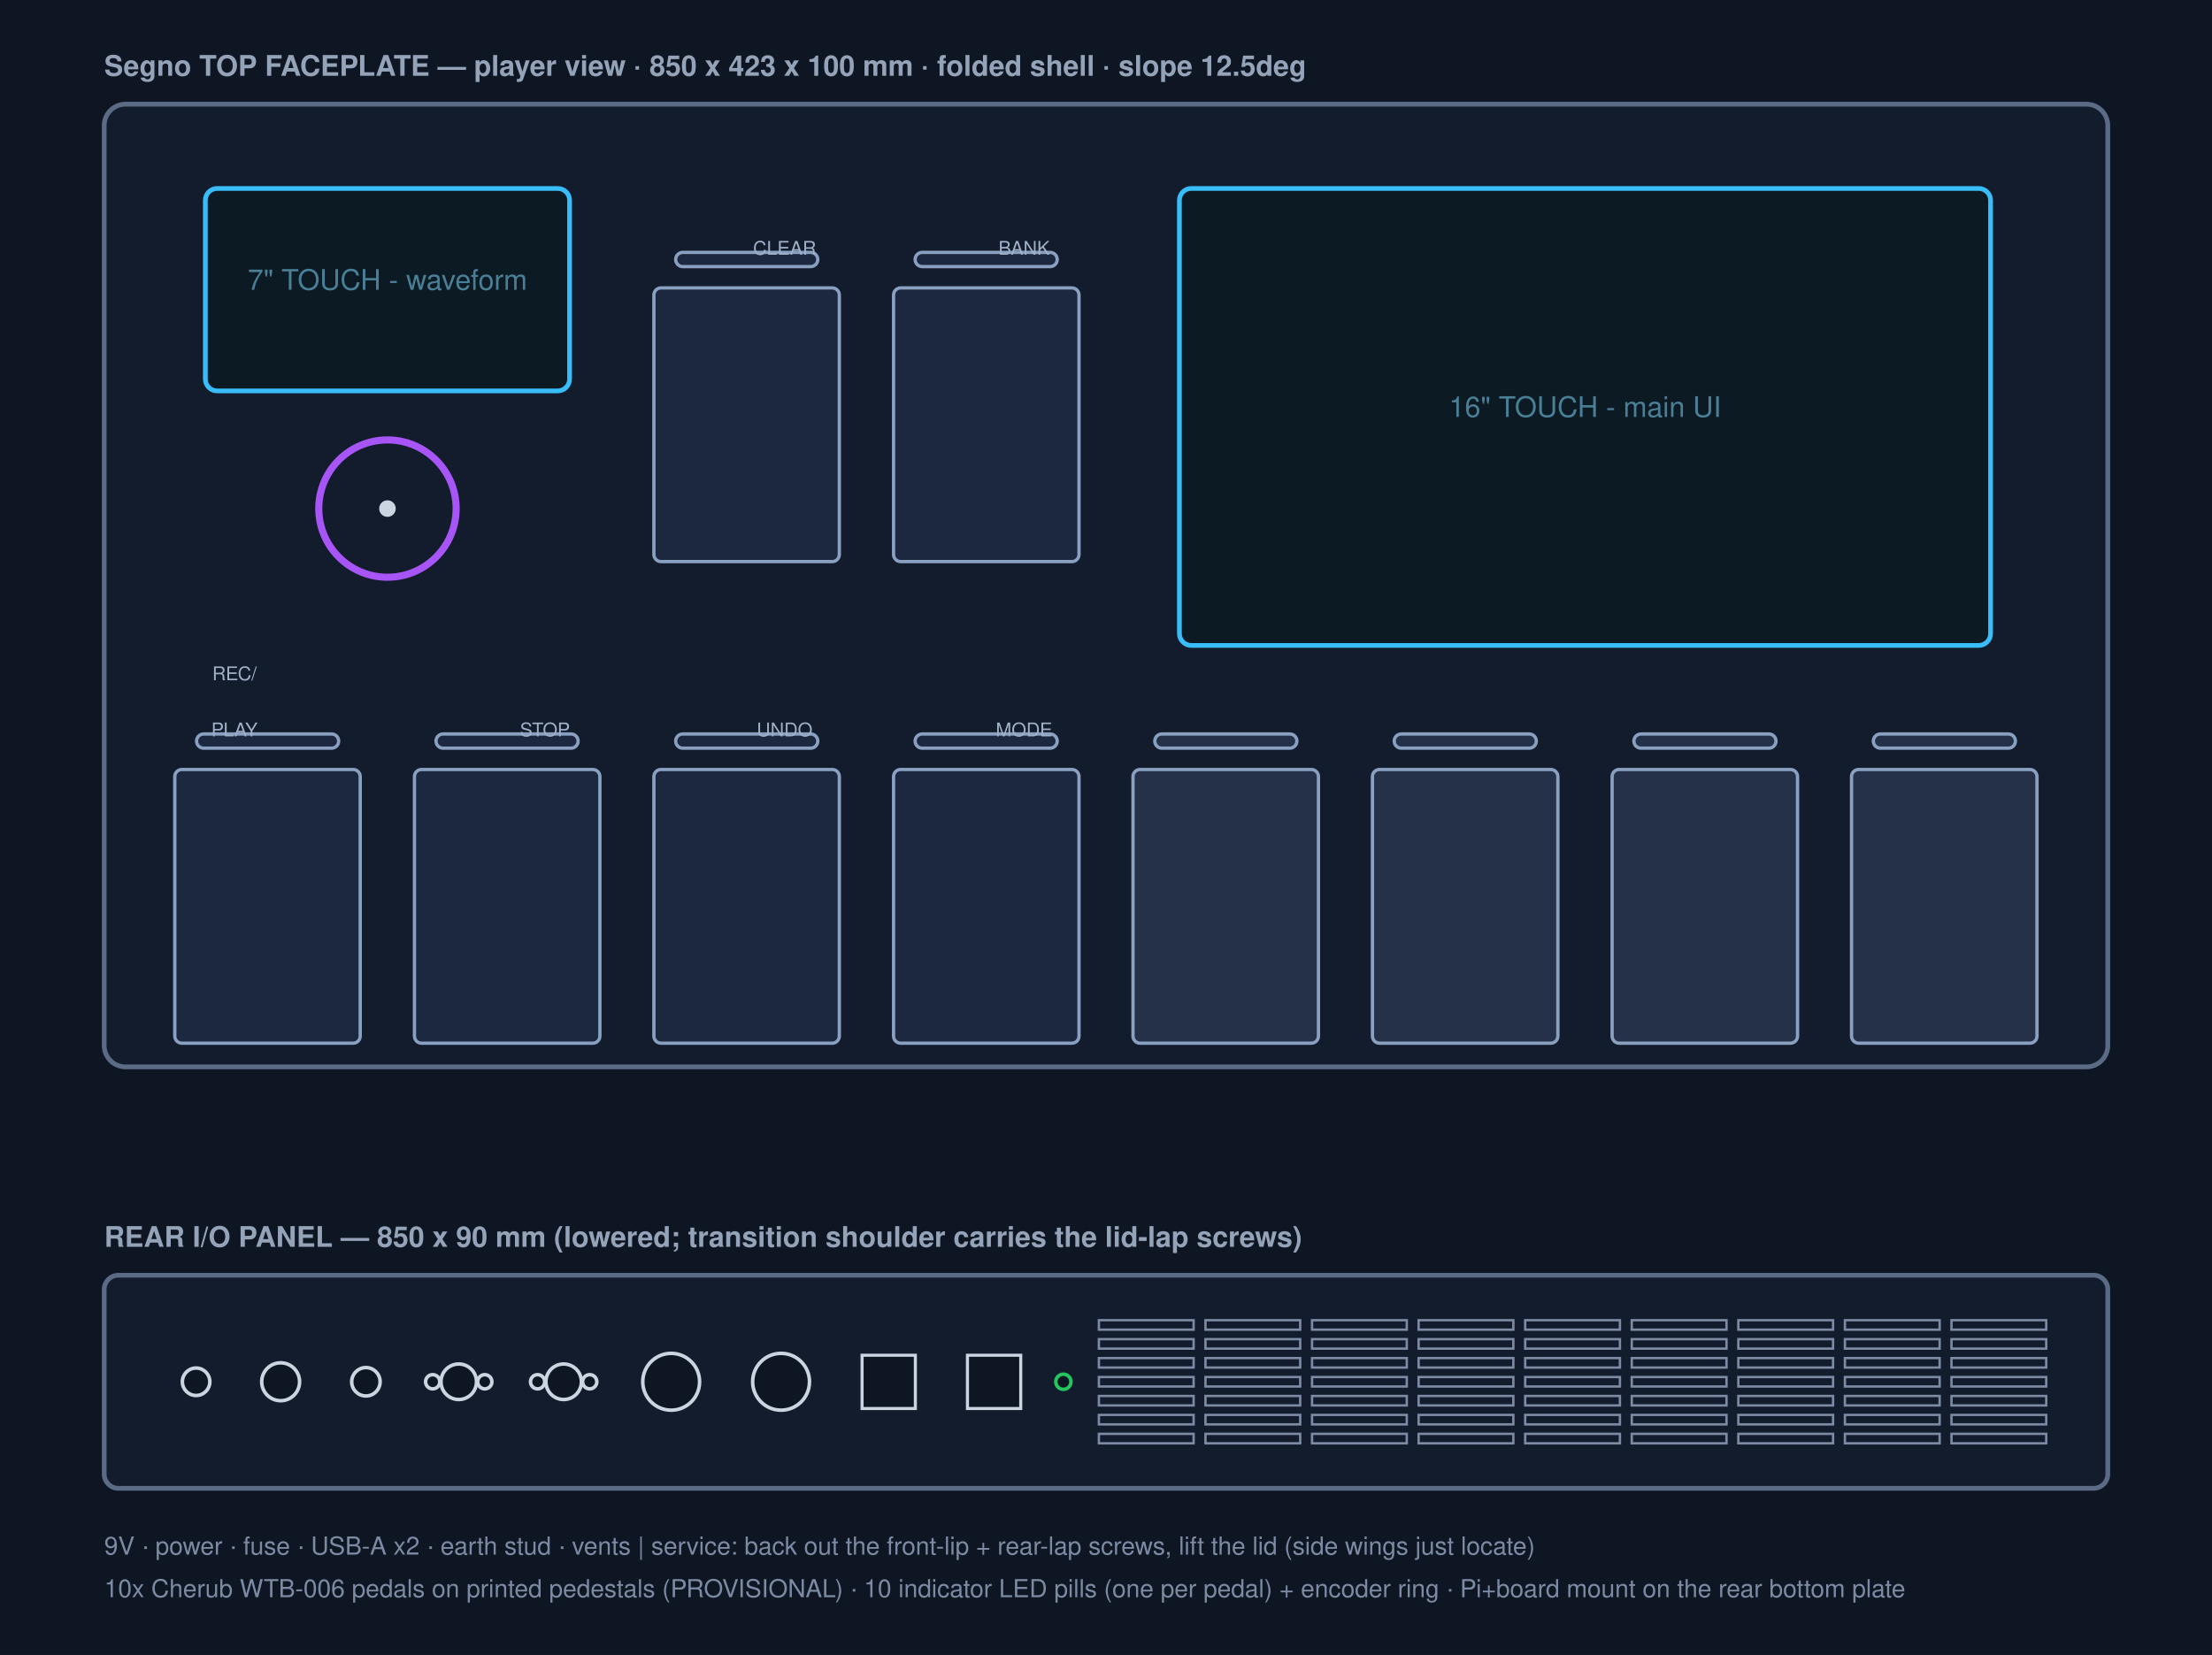
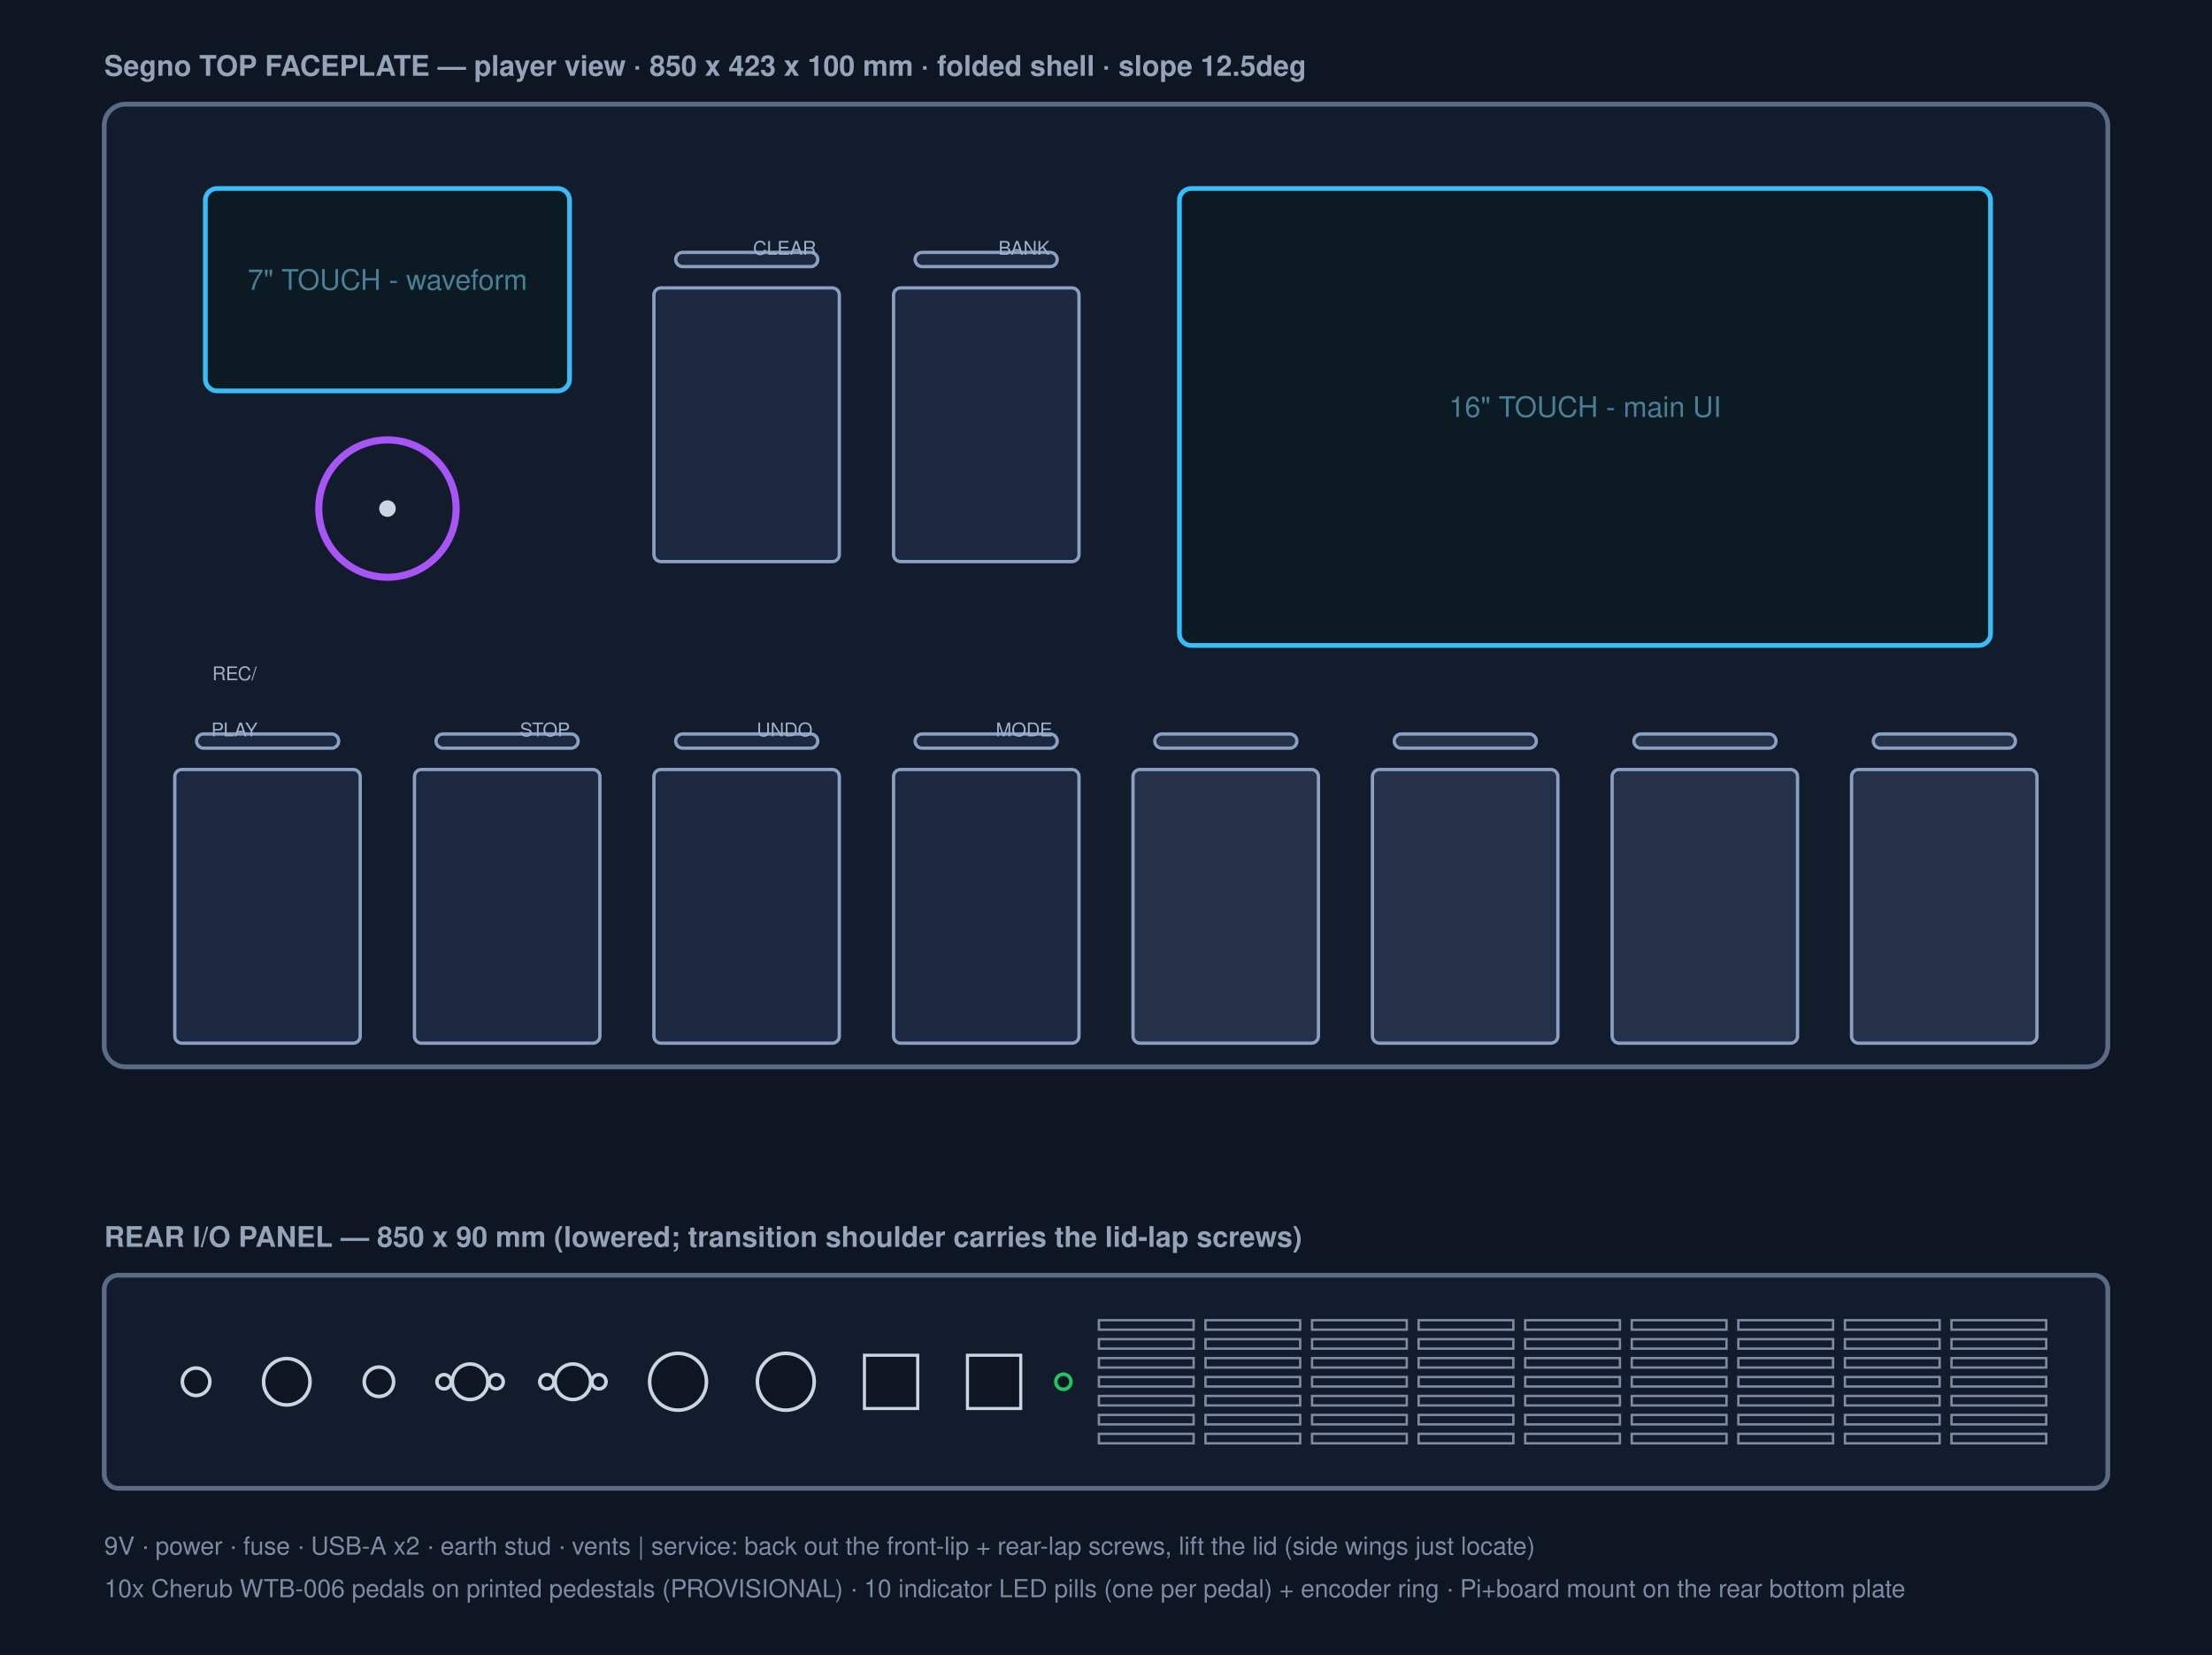
<svg xmlns="http://www.w3.org/2000/svg" viewBox="0 0 934 699" font-family="Helvetica,Arial,sans-serif">
  <rect width="934" height="699" fill="#0f1623" />
  <text x="44" y="32" fill="#94a3b8" font-size="12" font-weight="600">Segno TOP FACEPLATE — player view · 850 x 423 x 100 mm · folded shell · slope 12.5deg</text>
  <rect x="44" y="44" width="846.0" height="406.6" rx="9" fill="#131c2c" stroke="#5b6b86" stroke-width="2" />
  <rect x="73.8" y="325.0" width="78.3" height="115.6" rx="3" fill="#1c2740" stroke="#8aa0c0" stroke-width="1.4" />
  <rect x="175.0" y="325.0" width="78.3" height="115.6" rx="3" fill="#1c2740" stroke="#8aa0c0" stroke-width="1.4" />
  <rect x="276.1" y="325.0" width="78.3" height="115.6" rx="3" fill="#1c2740" stroke="#8aa0c0" stroke-width="1.4" />
  <rect x="377.3" y="325.0" width="78.3" height="115.6" rx="3" fill="#1c2740" stroke="#8aa0c0" stroke-width="1.4" />
  <rect x="478.4" y="325.0" width="78.3" height="115.6" rx="3" fill="#243149" stroke="#8aa0c0" stroke-width="1.4" />
  <rect x="579.5" y="325.0" width="78.3" height="115.6" rx="3" fill="#243149" stroke="#8aa0c0" stroke-width="1.4" />
  <rect x="680.7" y="325.0" width="78.3" height="115.6" rx="3" fill="#243149" stroke="#8aa0c0" stroke-width="1.4" />
  <rect x="781.8" y="325.0" width="78.3" height="115.6" rx="3" fill="#243149" stroke="#8aa0c0" stroke-width="1.4" />
  <rect x="276.1" y="121.6" width="78.3" height="115.6" rx="3" fill="#1c2740" stroke="#8aa0c0" stroke-width="1.4" />
  <rect x="377.3" y="121.6" width="78.3" height="115.6" rx="3" fill="#1c2740" stroke="#8aa0c0" stroke-width="1.4" />
  <rect x="83.0" y="310.0" width="60.0" height="6.0" rx="3" fill="#1c2740" stroke="#8aa0c0" stroke-width="1.4" />
  <rect x="184.1" y="310.0" width="60.0" height="6.0" rx="3" fill="#1c2740" stroke="#8aa0c0" stroke-width="1.4" />
  <rect x="285.3" y="310.0" width="60.0" height="6.0" rx="3" fill="#1c2740" stroke="#8aa0c0" stroke-width="1.4" />
  <rect x="386.4" y="310.0" width="60.0" height="6.0" rx="3" fill="#1c2740" stroke="#8aa0c0" stroke-width="1.4" />
  <rect x="487.6" y="310.0" width="60.0" height="6.0" rx="3" fill="#243149" stroke="#8aa0c0" stroke-width="1.4" />
  <rect x="588.7" y="310.0" width="60.0" height="6.0" rx="3" fill="#243149" stroke="#8aa0c0" stroke-width="1.4" />
  <rect x="689.9" y="310.0" width="60.0" height="6.0" rx="3" fill="#243149" stroke="#8aa0c0" stroke-width="1.4" />
  <rect x="791.0" y="310.0" width="60.0" height="6.0" rx="3" fill="#243149" stroke="#8aa0c0" stroke-width="1.4" />
  <rect x="285.3" y="106.6" width="60.0" height="6.0" rx="3" fill="#1c2740" stroke="#8aa0c0" stroke-width="1.4" />
  <rect x="386.4" y="106.6" width="60.0" height="6.0" rx="3" fill="#1c2740" stroke="#8aa0c0" stroke-width="1.4" />
  <rect x="86.7" y="79.6" width="153.8" height="85.5" rx="5" fill="#0c1a24" stroke="#38bdf8" stroke-width="2" />
  <text x="163.6" y="122.4" fill="#4a7f96" font-size="12" text-anchor="middle">7" TOUCH - waveform</text>
  <rect x="498.0" y="79.6" width="342.5" height="193.0" rx="5" fill="#0c1a24" stroke="#38bdf8" stroke-width="2" />
  <text x="669.3" y="176.1" fill="#4a7f96" font-size="12" text-anchor="middle">16" TOUCH - main UI</text>
  <circle cx="163.6" cy="214.8" r="29.0" fill="none" stroke="#a855f7" stroke-width="3" />
  <circle cx="163.6" cy="214.8" r="3.5" fill="#cbd5e1" />
  <text x="99.0" y="287.3" fill="#9fb0c8" font-size="8" text-anchor="middle">REC/</text>
  <text x="99.0" y="311.0" fill="#9fb0c8" font-size="8" text-anchor="middle">PLAY</text>
  <text x="230.1" y="311.0" fill="#9fb0c8" font-size="8" text-anchor="middle">STOP</text>
  <text x="331.3" y="311.0" fill="#9fb0c8" font-size="8" text-anchor="middle">UNDO</text>
  <text x="432.4" y="311.0" fill="#9fb0c8" font-size="8" text-anchor="middle">MODE</text>
  <text x="331.3" y="107.6" fill="#9fb0c8" font-size="8" text-anchor="middle">CLEAR</text>
  <text x="432.4" y="107.6" fill="#9fb0c8" font-size="8" text-anchor="middle">BANK</text>
  <text x="44" y="526.6" fill="#94a3b8" font-size="12" font-weight="600">REAR I/O PANEL — 850 x 90 mm (lowered; transition shoulder carries the lid-lap screws)</text>
  <rect x="44" y="538.6" width="846.0" height="90.0" rx="6" fill="#131c2c" stroke="#5b6b86" stroke-width="2" />
  <circle cx="82.8" cy="583.6" r="5.8" fill="#0f1623" stroke="#cbd5e1" stroke-width="1.5" />
-   <circle cx="118.5" cy="583.6" r="8.0" fill="#0f1623" stroke="#cbd5e1" stroke-width="1.5" />
-   <circle cx="154.5" cy="583.6" r="6.0" fill="#0f1623" stroke="#cbd5e1" stroke-width="1.5" />
-   <circle cx="193.7" cy="583.6" r="7.5" fill="#0f1623" stroke="#cbd5e1" stroke-width="1.5" />
-   <circle cx="182.7" cy="583.6" r="3.0" fill="#0f1623" stroke="#cbd5e1" stroke-width="1.5" />
-   <circle cx="204.7" cy="583.6" r="3.0" fill="#0f1623" stroke="#cbd5e1" stroke-width="1.5" />
-   <circle cx="238.0" cy="583.6" r="7.5" fill="#0f1623" stroke="#cbd5e1" stroke-width="1.5" />
-   <circle cx="227.0" cy="583.6" r="3.0" fill="#0f1623" stroke="#cbd5e1" stroke-width="1.5" />
-   <circle cx="249.0" cy="583.6" r="3.0" fill="#0f1623" stroke="#cbd5e1" stroke-width="1.5" />
-   <circle cx="283.4" cy="583.6" r="12.0" fill="#0f1623" stroke="#cbd5e1" stroke-width="1.5" />
-   <circle cx="329.8" cy="583.6" r="12.0" fill="#0f1623" stroke="#cbd5e1" stroke-width="1.5" />
-   <rect x="364.0" y="572.4" width="22.5" height="22.5" fill="#0f1623" stroke="#cbd5e1" stroke-width="1.3" />
+   <circle cx="121.1" cy="583.6" r="9.8" fill="#0f1623" stroke="#cbd5e1" stroke-width="1.5" />
+   <circle cx="160.0" cy="583.6" r="6.2" fill="#0f1623" stroke="#cbd5e1" stroke-width="1.5" />
+   <circle cx="198.5" cy="583.6" r="7.5" fill="#0f1623" stroke="#cbd5e1" stroke-width="1.5" />
+   <circle cx="187.5" cy="583.6" r="3.0" fill="#0f1623" stroke="#cbd5e1" stroke-width="1.5" />
+   <circle cx="209.5" cy="583.6" r="3.0" fill="#0f1623" stroke="#cbd5e1" stroke-width="1.5" />
+   <circle cx="241.9" cy="583.6" r="7.5" fill="#0f1623" stroke="#cbd5e1" stroke-width="1.5" />
+   <circle cx="230.9" cy="583.6" r="3.0" fill="#0f1623" stroke="#cbd5e1" stroke-width="1.5" />
+   <circle cx="252.9" cy="583.6" r="3.0" fill="#0f1623" stroke="#cbd5e1" stroke-width="1.5" />
+   <circle cx="286.3" cy="583.6" r="12.0" fill="#0f1623" stroke="#cbd5e1" stroke-width="1.5" />
+   <circle cx="331.8" cy="583.6" r="12.0" fill="#0f1623" stroke="#cbd5e1" stroke-width="1.5" />
+   <rect x="365.0" y="572.4" width="22.5" height="22.5" fill="#0f1623" stroke="#cbd5e1" stroke-width="1.3" />
  <rect x="408.5" y="572.4" width="22.5" height="22.5" fill="#0f1623" stroke="#cbd5e1" stroke-width="1.3" />
  <circle cx="449.0" cy="583.6" r="3.2" fill="#0f1623" stroke="#22c55e" stroke-width="1.5" />
  <rect x="464.0" y="605.6" width="40.0" height="4.0" fill="none" stroke="#7c8aa3" stroke-width="1" />
  <rect x="509.0" y="605.6" width="40.0" height="4.0" fill="none" stroke="#7c8aa3" stroke-width="1" />
  <rect x="554.0" y="605.6" width="40.0" height="4.0" fill="none" stroke="#7c8aa3" stroke-width="1" />
  <rect x="599.0" y="605.6" width="40.0" height="4.0" fill="none" stroke="#7c8aa3" stroke-width="1" />
  <rect x="644.0" y="605.6" width="40.0" height="4.0" fill="none" stroke="#7c8aa3" stroke-width="1" />
  <rect x="689.0" y="605.6" width="40.0" height="4.0" fill="none" stroke="#7c8aa3" stroke-width="1" />
  <rect x="734.0" y="605.6" width="40.0" height="4.0" fill="none" stroke="#7c8aa3" stroke-width="1" />
  <rect x="779.0" y="605.6" width="40.0" height="4.0" fill="none" stroke="#7c8aa3" stroke-width="1" />
  <rect x="824.0" y="605.6" width="40.0" height="4.0" fill="none" stroke="#7c8aa3" stroke-width="1" />
  <rect x="464.0" y="597.6" width="40.0" height="4.0" fill="none" stroke="#7c8aa3" stroke-width="1" />
  <rect x="509.0" y="597.6" width="40.0" height="4.0" fill="none" stroke="#7c8aa3" stroke-width="1" />
  <rect x="554.0" y="597.6" width="40.0" height="4.0" fill="none" stroke="#7c8aa3" stroke-width="1" />
  <rect x="599.0" y="597.6" width="40.0" height="4.0" fill="none" stroke="#7c8aa3" stroke-width="1" />
  <rect x="644.0" y="597.6" width="40.0" height="4.0" fill="none" stroke="#7c8aa3" stroke-width="1" />
  <rect x="689.0" y="597.6" width="40.0" height="4.0" fill="none" stroke="#7c8aa3" stroke-width="1" />
  <rect x="734.0" y="597.6" width="40.0" height="4.0" fill="none" stroke="#7c8aa3" stroke-width="1" />
  <rect x="779.0" y="597.6" width="40.0" height="4.0" fill="none" stroke="#7c8aa3" stroke-width="1" />
  <rect x="824.0" y="597.6" width="40.0" height="4.0" fill="none" stroke="#7c8aa3" stroke-width="1" />
  <rect x="464.0" y="589.6" width="40.0" height="4.0" fill="none" stroke="#7c8aa3" stroke-width="1" />
  <rect x="509.0" y="589.6" width="40.0" height="4.0" fill="none" stroke="#7c8aa3" stroke-width="1" />
  <rect x="554.0" y="589.6" width="40.0" height="4.0" fill="none" stroke="#7c8aa3" stroke-width="1" />
  <rect x="599.0" y="589.6" width="40.0" height="4.0" fill="none" stroke="#7c8aa3" stroke-width="1" />
  <rect x="644.0" y="589.6" width="40.0" height="4.0" fill="none" stroke="#7c8aa3" stroke-width="1" />
  <rect x="689.0" y="589.6" width="40.0" height="4.0" fill="none" stroke="#7c8aa3" stroke-width="1" />
  <rect x="734.0" y="589.6" width="40.0" height="4.0" fill="none" stroke="#7c8aa3" stroke-width="1" />
  <rect x="779.0" y="589.6" width="40.0" height="4.0" fill="none" stroke="#7c8aa3" stroke-width="1" />
  <rect x="824.0" y="589.6" width="40.0" height="4.0" fill="none" stroke="#7c8aa3" stroke-width="1" />
  <rect x="464.0" y="581.6" width="40.0" height="4.0" fill="none" stroke="#7c8aa3" stroke-width="1" />
  <rect x="509.0" y="581.6" width="40.0" height="4.0" fill="none" stroke="#7c8aa3" stroke-width="1" />
  <rect x="554.0" y="581.6" width="40.0" height="4.0" fill="none" stroke="#7c8aa3" stroke-width="1" />
  <rect x="599.0" y="581.6" width="40.0" height="4.0" fill="none" stroke="#7c8aa3" stroke-width="1" />
  <rect x="644.0" y="581.6" width="40.0" height="4.0" fill="none" stroke="#7c8aa3" stroke-width="1" />
  <rect x="689.0" y="581.6" width="40.0" height="4.0" fill="none" stroke="#7c8aa3" stroke-width="1" />
  <rect x="734.0" y="581.6" width="40.0" height="4.0" fill="none" stroke="#7c8aa3" stroke-width="1" />
  <rect x="779.0" y="581.6" width="40.0" height="4.0" fill="none" stroke="#7c8aa3" stroke-width="1" />
  <rect x="824.0" y="581.6" width="40.0" height="4.0" fill="none" stroke="#7c8aa3" stroke-width="1" />
  <rect x="464.0" y="573.6" width="40.0" height="4.0" fill="none" stroke="#7c8aa3" stroke-width="1" />
  <rect x="509.0" y="573.6" width="40.0" height="4.0" fill="none" stroke="#7c8aa3" stroke-width="1" />
  <rect x="554.0" y="573.6" width="40.0" height="4.0" fill="none" stroke="#7c8aa3" stroke-width="1" />
  <rect x="599.0" y="573.6" width="40.0" height="4.0" fill="none" stroke="#7c8aa3" stroke-width="1" />
  <rect x="644.0" y="573.6" width="40.0" height="4.0" fill="none" stroke="#7c8aa3" stroke-width="1" />
  <rect x="689.0" y="573.6" width="40.0" height="4.0" fill="none" stroke="#7c8aa3" stroke-width="1" />
  <rect x="734.0" y="573.6" width="40.0" height="4.0" fill="none" stroke="#7c8aa3" stroke-width="1" />
  <rect x="779.0" y="573.6" width="40.0" height="4.0" fill="none" stroke="#7c8aa3" stroke-width="1" />
  <rect x="824.0" y="573.6" width="40.0" height="4.0" fill="none" stroke="#7c8aa3" stroke-width="1" />
  <rect x="464.0" y="565.6" width="40.0" height="4.0" fill="none" stroke="#7c8aa3" stroke-width="1" />
  <rect x="509.0" y="565.6" width="40.0" height="4.0" fill="none" stroke="#7c8aa3" stroke-width="1" />
  <rect x="554.0" y="565.6" width="40.0" height="4.0" fill="none" stroke="#7c8aa3" stroke-width="1" />
  <rect x="599.0" y="565.6" width="40.0" height="4.0" fill="none" stroke="#7c8aa3" stroke-width="1" />
  <rect x="644.0" y="565.6" width="40.0" height="4.0" fill="none" stroke="#7c8aa3" stroke-width="1" />
  <rect x="689.0" y="565.6" width="40.0" height="4.0" fill="none" stroke="#7c8aa3" stroke-width="1" />
  <rect x="734.0" y="565.6" width="40.0" height="4.0" fill="none" stroke="#7c8aa3" stroke-width="1" />
  <rect x="779.0" y="565.6" width="40.0" height="4.0" fill="none" stroke="#7c8aa3" stroke-width="1" />
  <rect x="824.0" y="565.6" width="40.0" height="4.0" fill="none" stroke="#7c8aa3" stroke-width="1" />
  <rect x="464.0" y="557.6" width="40.0" height="4.0" fill="none" stroke="#7c8aa3" stroke-width="1" />
  <rect x="509.0" y="557.6" width="40.0" height="4.0" fill="none" stroke="#7c8aa3" stroke-width="1" />
  <rect x="554.0" y="557.6" width="40.0" height="4.0" fill="none" stroke="#7c8aa3" stroke-width="1" />
  <rect x="599.0" y="557.6" width="40.0" height="4.0" fill="none" stroke="#7c8aa3" stroke-width="1" />
  <rect x="644.0" y="557.6" width="40.0" height="4.0" fill="none" stroke="#7c8aa3" stroke-width="1" />
  <rect x="689.0" y="557.6" width="40.0" height="4.0" fill="none" stroke="#7c8aa3" stroke-width="1" />
  <rect x="734.0" y="557.6" width="40.0" height="4.0" fill="none" stroke="#7c8aa3" stroke-width="1" />
  <rect x="779.0" y="557.6" width="40.0" height="4.0" fill="none" stroke="#7c8aa3" stroke-width="1" />
  <rect x="824.0" y="557.6" width="40.0" height="4.0" fill="none" stroke="#7c8aa3" stroke-width="1" />
  <text x="44" y="656.6" fill="#7c8aa3" font-size="10.5">9V · power · fuse · USB-A x2 · earth stud · vents   |   service: back out the front-lip + rear-lap screws, lift the lid (side wings just locate)</text>
  <text x="44" y="674.6" fill="#7c8aa3" font-size="10.5">10x Cherub WTB-006 pedals on printed pedestals (PROVISIONAL) · 10 indicator LED pills (one per pedal) + encoder ring · Pi+board mount on the rear bottom plate</text>
</svg>
